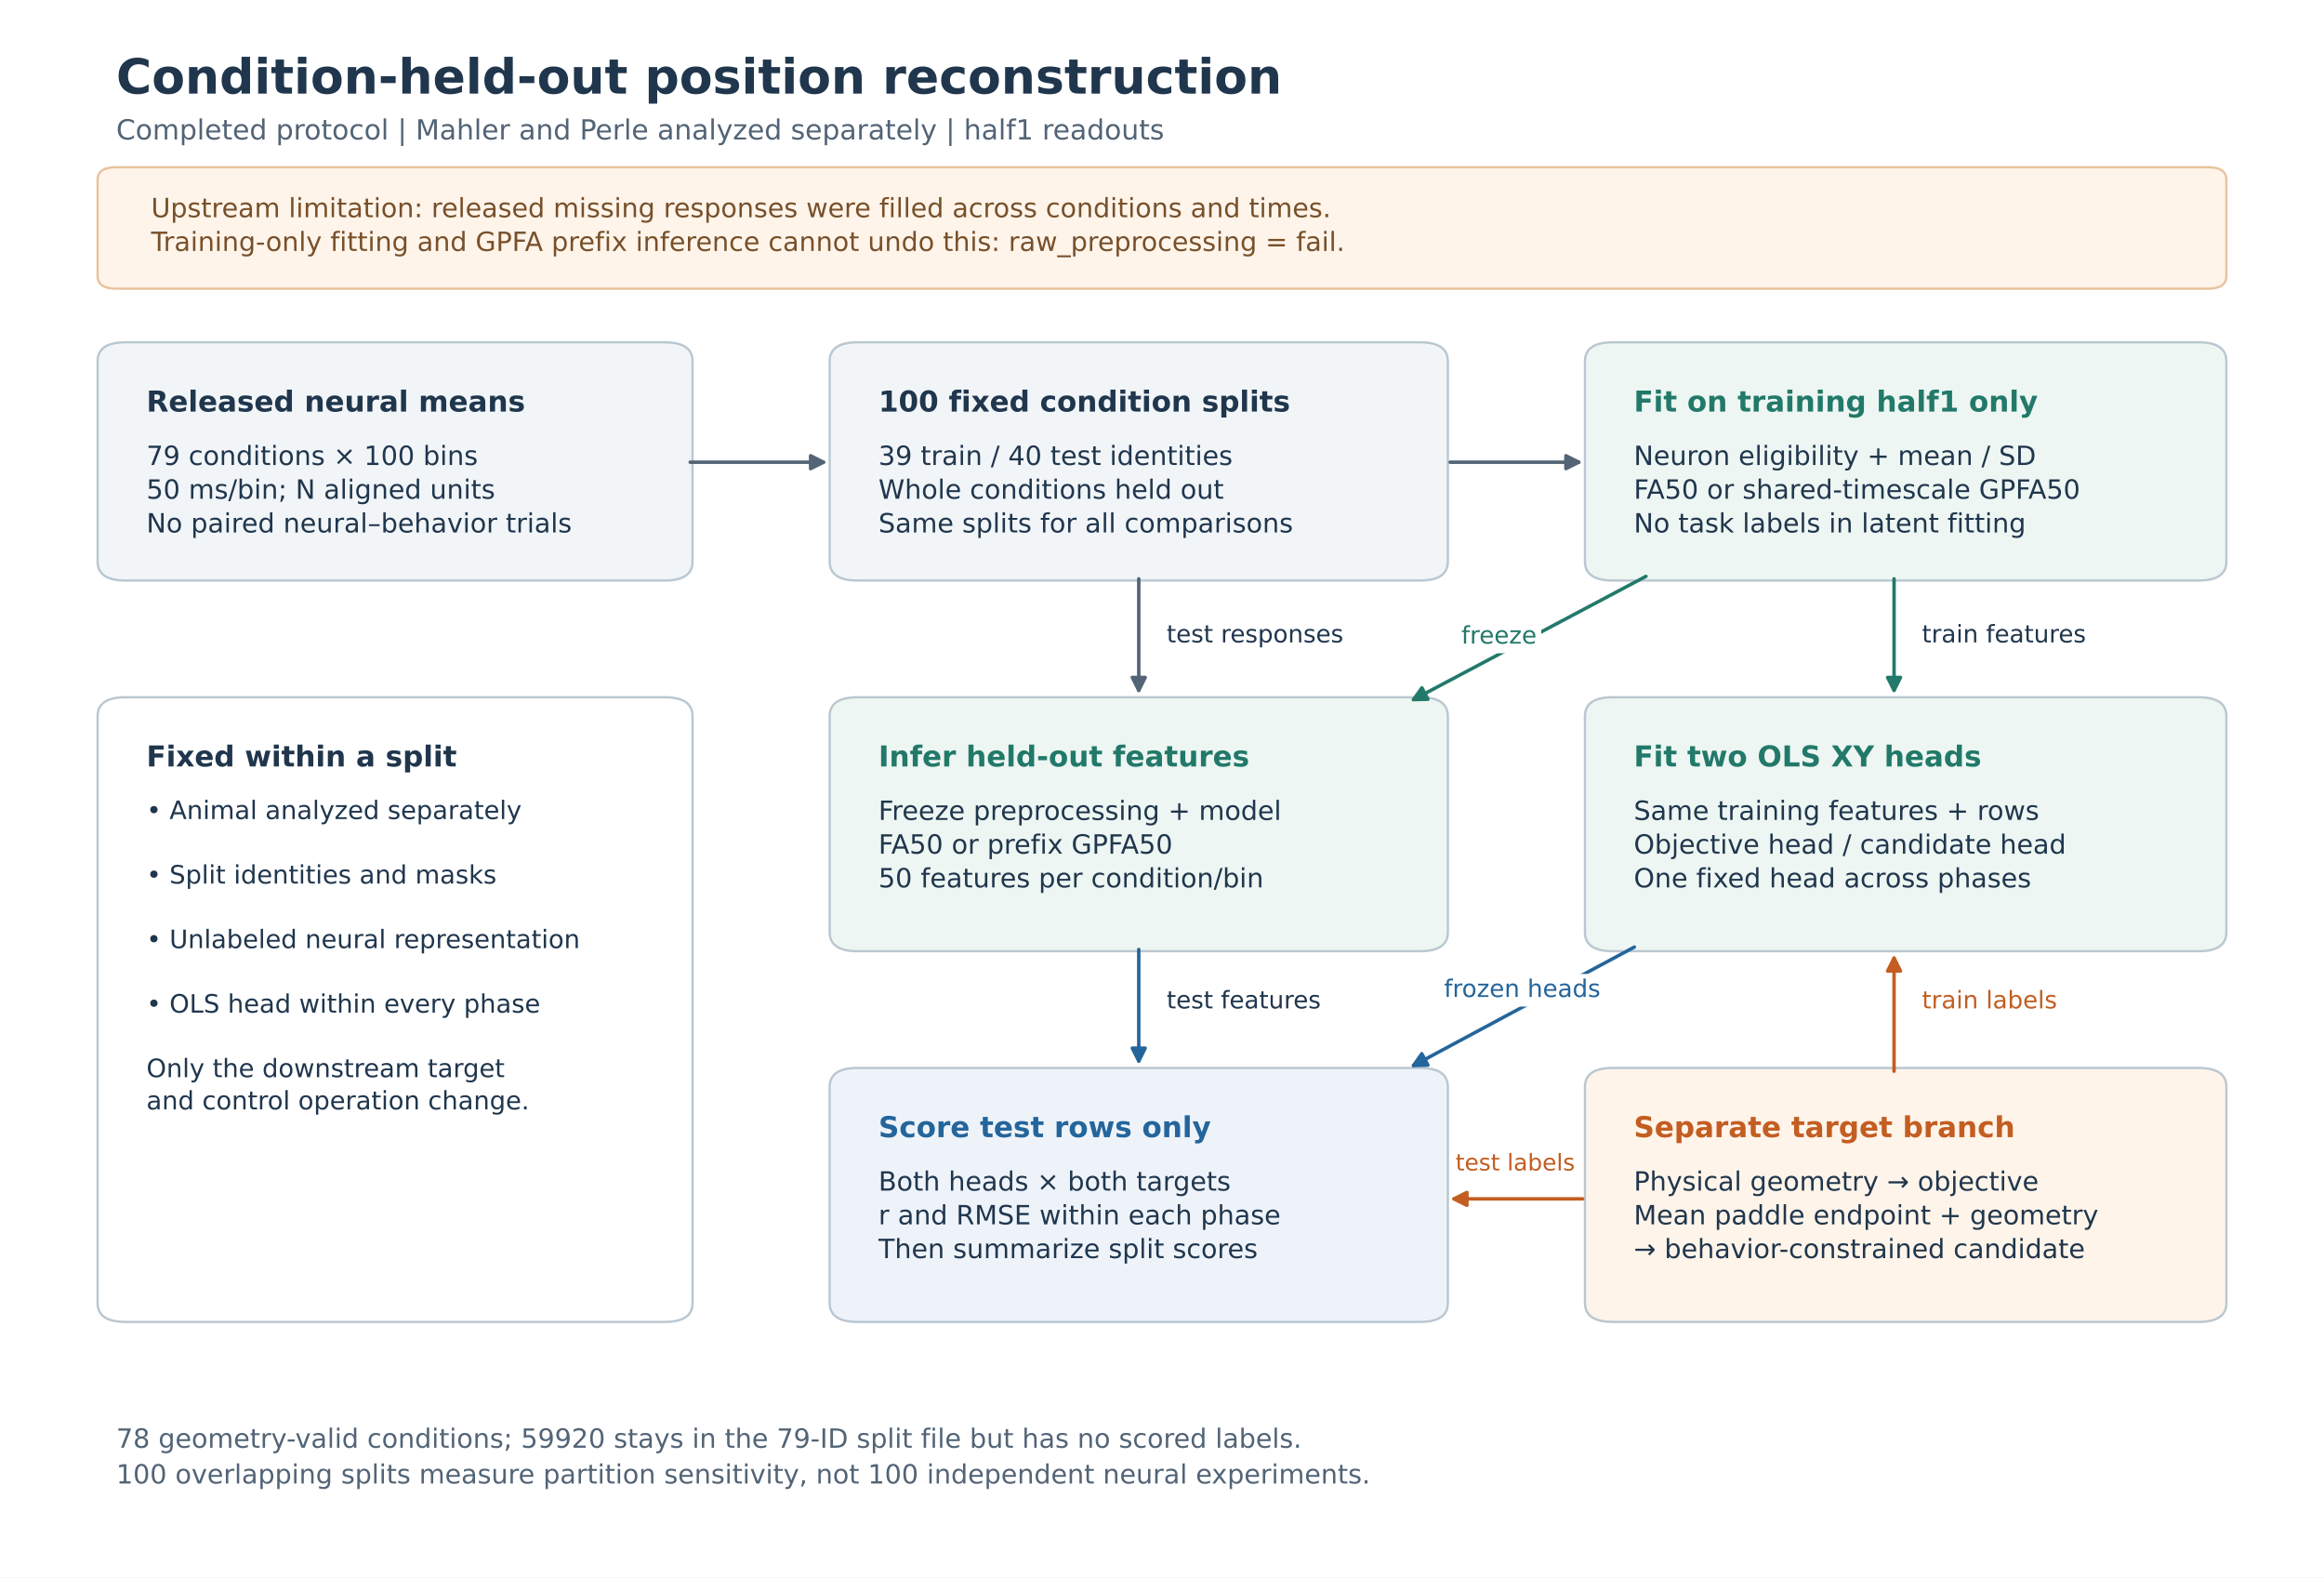
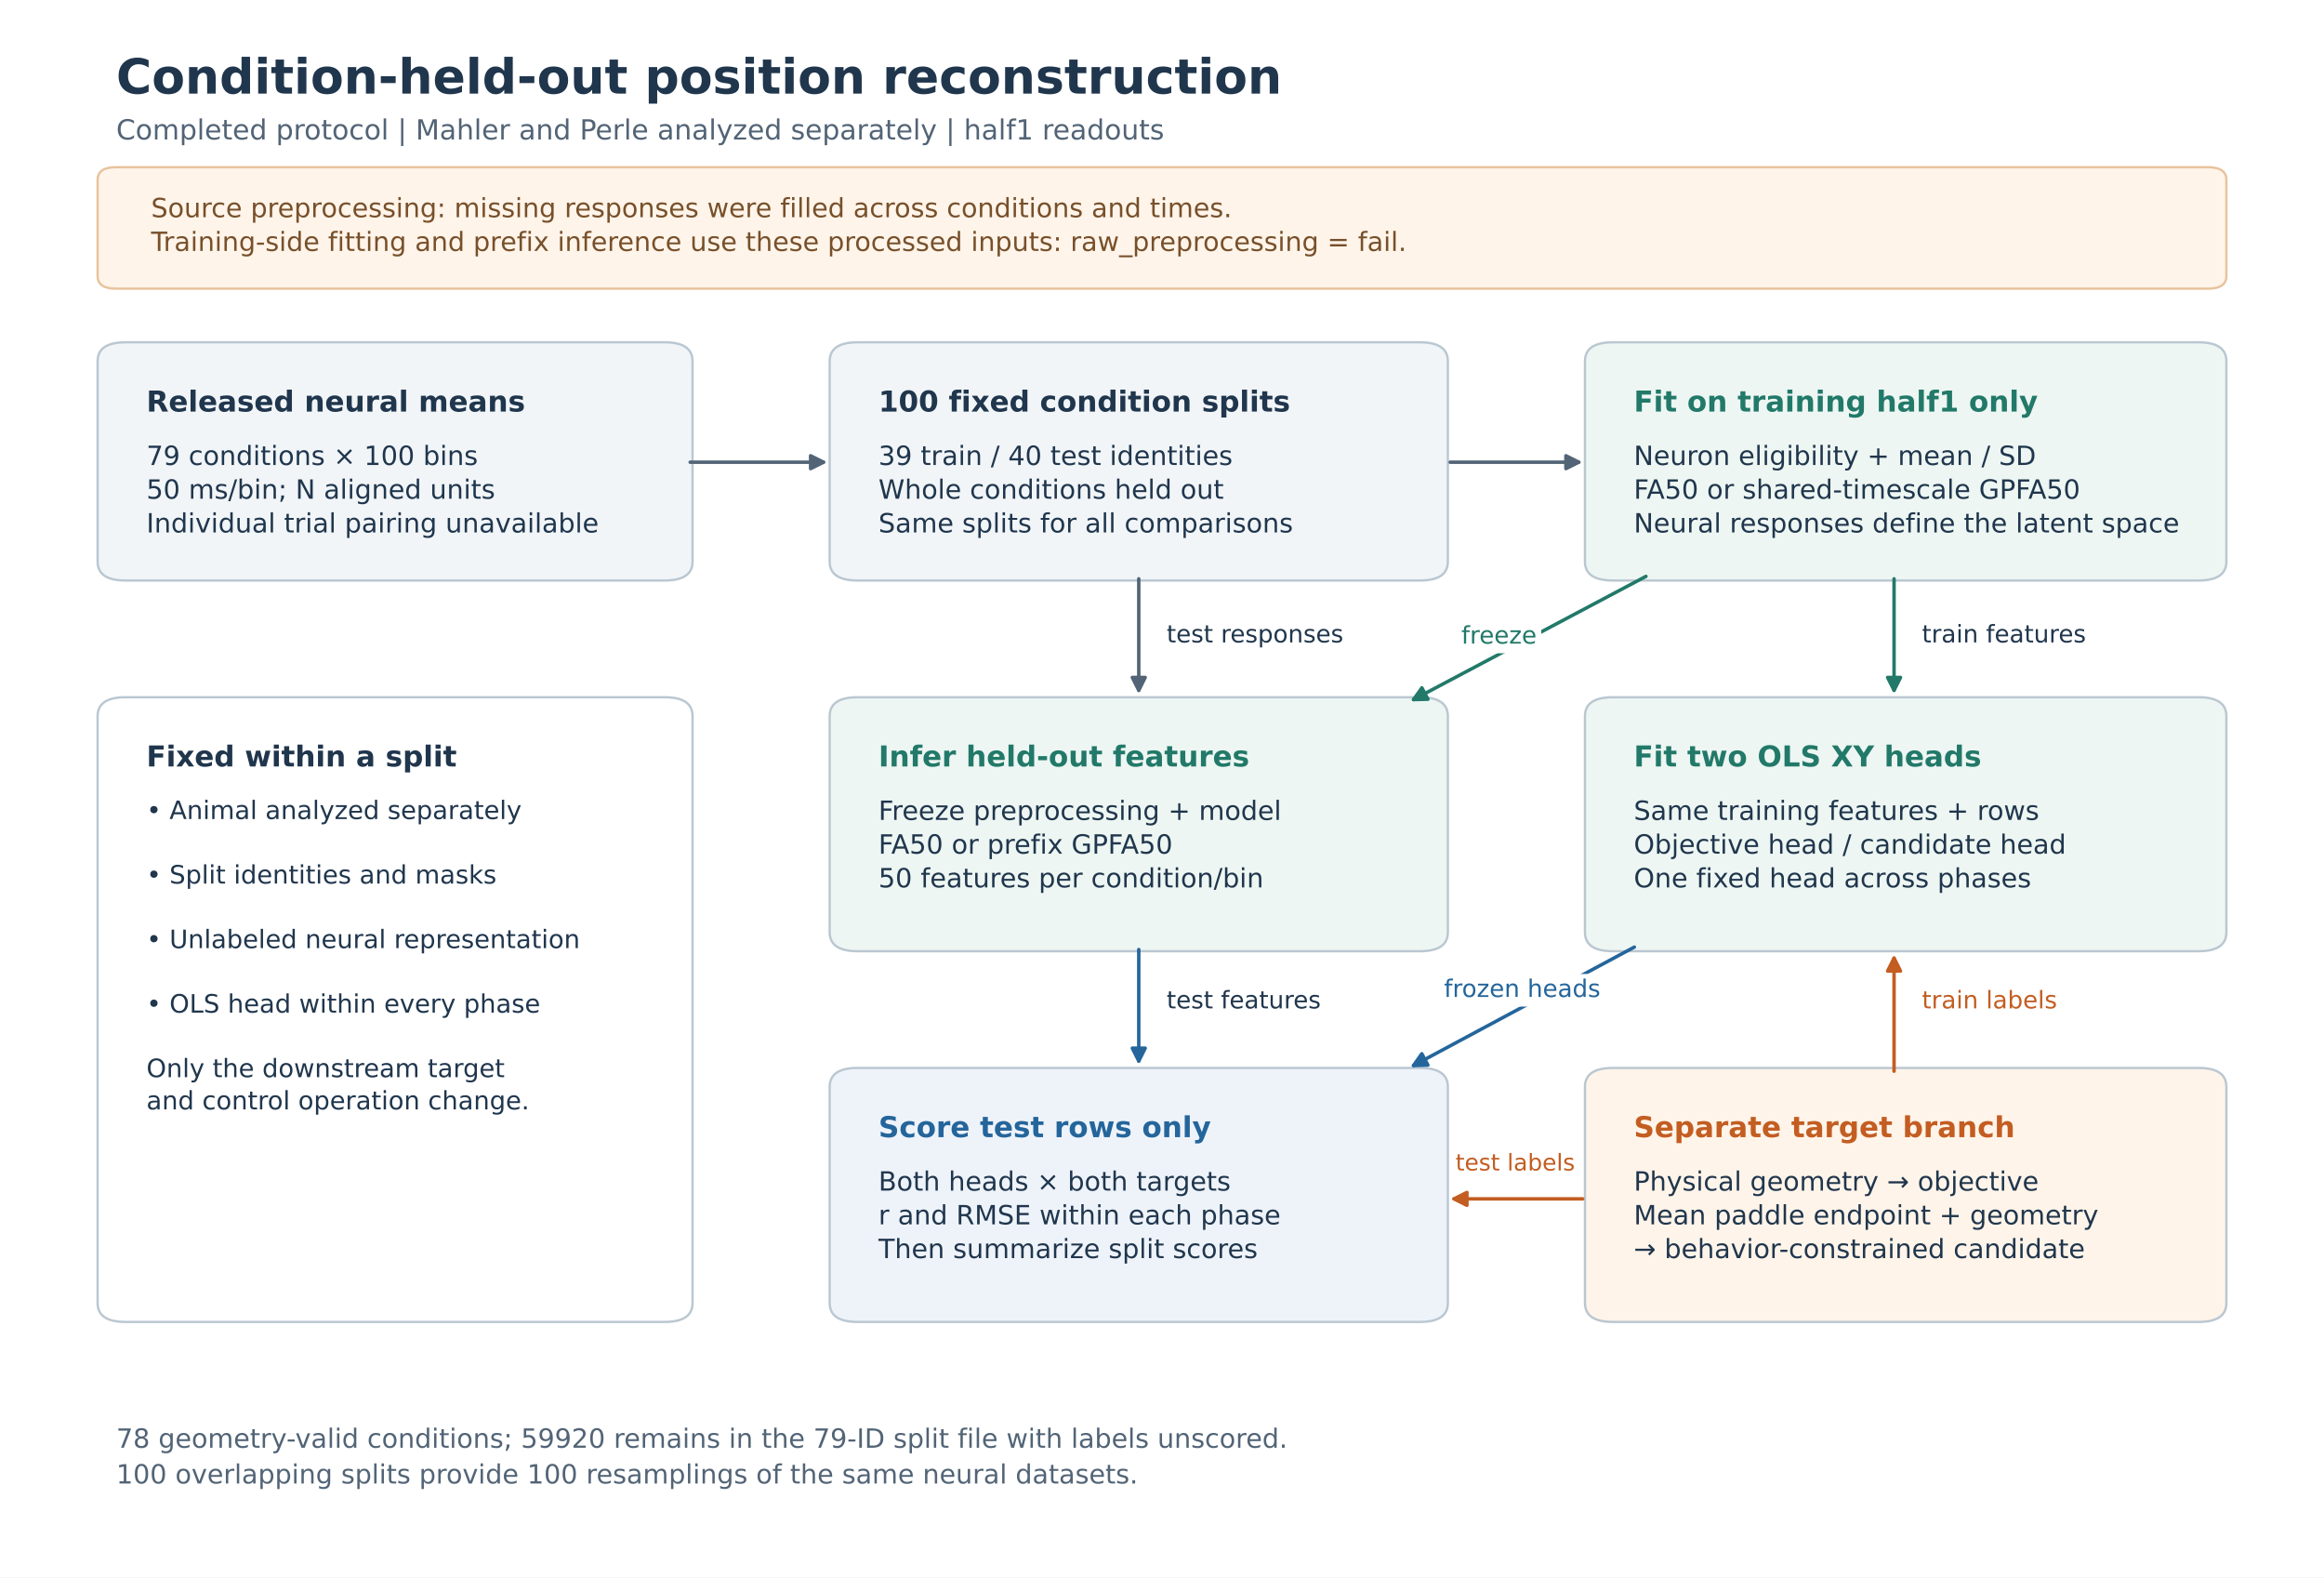
<svg xmlns="http://www.w3.org/2000/svg" width="1008pt" height="684pt" viewBox="0 0 1008 684" version="1.1">
  <defs>
    <style type="text/css">*{stroke-linejoin: round; stroke-linecap: butt}</style>
  </defs>
  <g id="figure_1">
    <g id="patch_1">
      <path d="M 0 684  L 1008 684  L 1008 0  L 0 0  z " style="fill: #ffffff" />
    </g>
    <g id="axes_1">
      <g id="patch_2">
        <path d="M 50.4 125.172  L 957.6 125.172  Q 965.664 125.172 965.664 119.7  L 965.664 77.976  Q 965.664 72.504 957.6 72.504  L 50.4 72.504  Q 42.336 72.504 42.336 77.976  L 42.336 119.7  Q 42.336 125.172 50.4 125.172  z " clip-path="url(#p08290acf31)" style="fill: #fff4e9; stroke: #e7c39e; stroke-linejoin: miter" />
      </g>
      <g id="patch_3">
        <path d="M 54.432 251.712  L 288.288 251.712  Q 300.384 251.712 300.384 243.504  L 300.384 156.636  Q 300.384 148.428 288.288 148.428  L 54.432 148.428  Q 42.336 148.428 42.336 156.636  L 42.336 243.504  Q 42.336 251.712 54.432 251.712  z " clip-path="url(#p08290acf31)" style="fill: #f1f5f8; stroke: #bac7d1; stroke-linejoin: miter" />
      </g>
      <g id="patch_4">
        <path d="M 371.952 251.712  L 615.888 251.712  Q 627.984 251.712 627.984 243.504  L 627.984 156.636  Q 627.984 148.428 615.888 148.428  L 371.952 148.428  Q 359.856 148.428 359.856 156.636  L 359.856 243.504  Q 359.856 251.712 371.952 251.712  z " clip-path="url(#p08290acf31)" style="fill: #f1f5f8; stroke: #bac7d1; stroke-linejoin: miter" />
      </g>
      <g id="patch_5">
        <path d="M 699.552 251.712  L 953.568 251.712  Q 965.664 251.712 965.664 243.504  L 965.664 156.636  Q 965.664 148.428 953.568 148.428  L 699.552 148.428  Q 687.456 148.428 687.456 156.636  L 687.456 243.504  Q 687.456 251.712 699.552 251.712  z " clip-path="url(#p08290acf31)" style="fill: #edf6f2; stroke: #bac7d1; stroke-linejoin: miter" />
      </g>
      <g id="patch_6">
        <path d="M 299.356 200.412  Q 329.11 200.412 357.186 200.412  " clip-path="url(#p08290acf31)" style="fill: none; stroke: #526476; stroke-width: 1.5; stroke-linecap: round" />
        <path d="M 351.586 197.612  L 357.186 200.412  L 351.586 203.212  z " clip-path="url(#p08290acf31)" style="fill: #526476; stroke: #526476; stroke-width: 1.5; stroke-linecap: round" />
      </g>
      <g id="patch_7">
        <path d="M 628.976 200.412  Q 657.72 200.412 684.786 200.412  " clip-path="url(#p08290acf31)" style="fill: none; stroke: #526476; stroke-width: 1.5; stroke-linecap: round" />
        <path d="M 679.186 197.612  L 684.786 200.412  L 679.186 203.212  z " clip-path="url(#p08290acf31)" style="fill: #526476; stroke: #526476; stroke-width: 1.5; stroke-linecap: round" />
      </g>
      <g id="patch_8">
        <path d="M 371.952 412.452  L 615.888 412.452  Q 627.984 412.452 627.984 404.244  L 627.984 310.536  Q 627.984 302.328 615.888 302.328  L 371.952 302.328  Q 359.856 302.328 359.856 310.536  L 359.856 404.244  Q 359.856 412.452 371.952 412.452  z " clip-path="url(#p08290acf31)" style="fill: #edf6f2; stroke: #bac7d1; stroke-linejoin: miter" />
      </g>
      <g id="patch_9">
        <path d="M 699.552 412.452  L 953.568 412.452  Q 965.664 412.452 965.664 404.244  L 965.664 310.536  Q 965.664 302.328 953.568 302.328  L 699.552 302.328  Q 687.456 302.328 687.456 310.536  L 687.456 404.244  Q 687.456 412.452 699.552 412.452  z " clip-path="url(#p08290acf31)" style="fill: #edf6f2; stroke: #bac7d1; stroke-linejoin: miter" />
      </g>
      <g id="patch_10">
        <path d="M 493.92 250.978  Q 493.92 275.996 493.92 299.337  " clip-path="url(#p08290acf31)" style="fill: none; stroke: #526476; stroke-width: 1.5; stroke-linecap: round" />
        <path d="M 496.72 293.737  L 493.92 299.337  L 491.12 293.737  z " clip-path="url(#p08290acf31)" style="fill: #526476; stroke: #526476; stroke-width: 1.5; stroke-linecap: round" />
      </g>
      <g id="patch_11">
        <path d="M 821.52 250.978  Q 821.52 275.996 821.52 299.337  " clip-path="url(#p08290acf31)" style="fill: none; stroke: #227969; stroke-width: 1.5; stroke-linecap: round" />
        <path d="M 824.32 293.737  L 821.52 299.337  L 818.72 293.737  z " clip-path="url(#p08290acf31)" style="fill: #227969; stroke: #227969; stroke-width: 1.5; stroke-linecap: round" />
      </g>
      <g id="patch_12">
        <path d="M 713.913 249.912  Q 662.761 277.019 613.091 303.341  " clip-path="url(#p08290acf31)" style="fill: none; stroke: #227969; stroke-width: 1.5; stroke-linecap: round" />
        <path d="M 619.35 303.193  L 613.091 303.341  L 616.728 298.245  z " clip-path="url(#p08290acf31)" style="fill: #227969; stroke: #227969; stroke-width: 1.5; stroke-linecap: round" />
      </g>
      <g id="patch_13">
        <path d="M 371.952 573.192  L 615.888 573.192  Q 627.984 573.192 627.984 564.984  L 627.984 471.276  Q 627.984 463.068 615.888 463.068  L 371.952 463.068  Q 359.856 463.068 359.856 471.276  L 359.856 564.984  Q 359.856 573.192 371.952 573.192  z " clip-path="url(#p08290acf31)" style="fill: #eef3fa; stroke: #bac7d1; stroke-linejoin: miter" />
      </g>
      <g id="patch_14">
        <path d="M 699.552 573.192  L 953.568 573.192  Q 965.664 573.192 965.664 564.984  L 965.664 471.276  Q 965.664 463.068 953.568 463.068  L 699.552 463.068  Q 687.456 463.068 687.456 471.276  L 687.456 564.984  Q 687.456 573.192 699.552 573.192  z " clip-path="url(#p08290acf31)" style="fill: #fff4e9; stroke: #bac7d1; stroke-linejoin: miter" />
      </g>
      <g id="patch_15">
        <path d="M 493.92 411.718  Q 493.92 436.736 493.92 460.077  " clip-path="url(#p08290acf31)" style="fill: none; stroke: #24659b; stroke-width: 1.5; stroke-linecap: round" />
        <path d="M 496.72 454.477  L 493.92 460.077  L 491.12 454.477  z " clip-path="url(#p08290acf31)" style="fill: #24659b; stroke: #24659b; stroke-width: 1.5; stroke-linecap: round" />
      </g>
      <g id="patch_16">
        <path d="M 708.877 410.661  Q 660.24 436.734 613.08 462.015  " clip-path="url(#p08290acf31)" style="fill: none; stroke: #24659b; stroke-width: 1.5; stroke-linecap: round" />
        <path d="M 619.339 461.837  L 613.08 462.015  L 616.693 456.901  z " clip-path="url(#p08290acf31)" style="fill: #24659b; stroke: #24659b; stroke-width: 1.5; stroke-linecap: round" />
      </g>
      <g id="patch_17">
        <path d="M 821.52 464.487  Q 821.52 439.127 821.52 415.443  " clip-path="url(#p08290acf31)" style="fill: none; stroke: #c35d21; stroke-width: 1.5; stroke-linecap: round" />
        <path d="M 818.72 421.043  L 821.52 415.443  L 824.32 421.043  z " clip-path="url(#p08290acf31)" style="fill: #c35d21; stroke: #c35d21; stroke-width: 1.5; stroke-linecap: round" />
      </g>
      <g id="patch_18">
        <path d="M 686.464 519.84  Q 657.72 519.84 630.654 519.84  " clip-path="url(#p08290acf31)" style="fill: none; stroke: #c35d21; stroke-width: 1.5; stroke-linecap: round" />
        <path d="M 636.254 522.64  L 630.654 519.84  L 636.254 517.04  z " clip-path="url(#p08290acf31)" style="fill: #c35d21; stroke: #c35d21; stroke-width: 1.5; stroke-linecap: round" />
      </g>
      <g id="patch_19">
        <path d="M 54.432 573.192  L 288.288 573.192  Q 300.384 573.192 300.384 564.984  L 300.384 310.536  Q 300.384 302.328 288.288 302.328  L 54.432 302.328  Q 42.336 302.328 42.336 310.536  L 42.336 564.984  Q 42.336 573.192 54.432 573.192  z " clip-path="url(#p08290acf31)" style="fill: #ffffff; stroke: #bac7d1; stroke-linejoin: miter" />
      </g>
      <g id="text_1">
        <text style="fill: #20364d; font: 700 21px 'DejaVu Sans'; text-anchor: start" x="50.4" y="40.581" transform="rotate(-0 50.4 40.58072)">Condition-held-out position reconstruction</text>
      </g>
      <g id="text_2">
        <text style="fill: #526476; font: 12px 'DejaVu Sans'; text-anchor: start" x="50.4" y="60.471" transform="rotate(-0 50.4 60.47062)">Completed protocol  |  Mahler and Perle analyzed separately  |  half1 readouts</text>
      </g>
      <g id="text_3">
-         <text style="fill: #77502b; font: 11.5px 'DejaVu Sans'" transform="translate(65.52 94.1968)">Upstream limitation: released missing responses were filled across conditions and times.</text>
-         <text style="fill: #77502b; font: 11.5px 'DejaVu Sans'" transform="translate(65.52 108.8219)">Training-only fitting and GPFA prefix inference cannot undo this: raw_preprocessing = fail.</text>
+         <text style="fill: #77502b; font: 11.5px 'DejaVu Sans'" transform="translate(65.52 94.1968)">Source preprocessing: missing responses were filled across conditions and times.</text>
+         <text style="fill: #77502b; font: 11.5px 'DejaVu Sans'" transform="translate(65.52 108.8219)">Training-side fitting and prefix inference use these processed inputs: raw_preprocessing = fail.</text>
      </g>
      <g id="text_4">
        <text style="fill: #20364d; font: 700 12.5px 'DejaVu Sans'; text-anchor: start" x="63.504" y="178.446" transform="rotate(-0 63.504 178.446)">Released neural means</text>
      </g>
      <g id="text_5">
        <text style="fill: #20364d; font: 11.5px 'DejaVu Sans'" transform="translate(63.504 201.6262)">79 conditions × 100 bins</text>
        <text style="fill: #20364d; font: 11.5px 'DejaVu Sans'" transform="translate(63.504 216.2513)">50 ms/bin; N aligned units</text>
-         <text style="fill: #20364d; font: 11.5px 'DejaVu Sans'" transform="translate(63.504 230.8765)">No paired neural–behavior trials</text>
+         <text style="fill: #20364d; font: 11.5px 'DejaVu Sans'" transform="translate(63.504 230.8765)">Individual trial pairing unavailable</text>
      </g>
      <g id="text_6">
        <text style="fill: #20364d; font: 700 12.5px 'DejaVu Sans'; text-anchor: start" x="381.024" y="178.446" transform="rotate(-0 381.024 178.446)">100 fixed condition splits</text>
      </g>
      <g id="text_7">
        <text style="fill: #20364d; font: 11.5px 'DejaVu Sans'" transform="translate(381.024 201.6262)">39 train / 40 test identities</text>
        <text style="fill: #20364d; font: 11.5px 'DejaVu Sans'" transform="translate(381.024 216.2513)">Whole conditions held out</text>
        <text style="fill: #20364d; font: 11.5px 'DejaVu Sans'" transform="translate(381.024 230.8765)">Same splits for all comparisons</text>
      </g>
      <g id="text_8">
        <text style="fill: #227969; font: 700 12.5px 'DejaVu Sans'; text-anchor: start" x="708.624" y="178.446" transform="rotate(-0 708.624 178.446)">Fit on training half1 only</text>
      </g>
      <g id="text_9">
        <text style="fill: #20364d; font: 11.5px 'DejaVu Sans'" transform="translate(708.624 201.6262)">Neuron eligibility + mean / SD</text>
        <text style="fill: #20364d; font: 11.5px 'DejaVu Sans'" transform="translate(708.624 216.2513)">FA50 or shared-timescale GPFA50</text>
-         <text style="fill: #20364d; font: 11.5px 'DejaVu Sans'" transform="translate(708.624 230.8765)">No task labels in latent fitting</text>
+         <text style="fill: #20364d; font: 11.5px 'DejaVu Sans'" transform="translate(708.624 230.8765)">Neural responses define the latent space</text>
      </g>
      <g id="text_10">
        <text style="fill: #227969; font: 700 12.5px 'DejaVu Sans'; text-anchor: start" x="381.024" y="332.346" transform="rotate(-0 381.024 332.346)">Infer held-out features</text>
      </g>
      <g id="text_11">
        <text style="fill: #20364d; font: 11.5px 'DejaVu Sans'" transform="translate(381.024 355.5262)">Freeze preprocessing + model</text>
        <text style="fill: #20364d; font: 11.5px 'DejaVu Sans'" transform="translate(381.024 370.1513)">FA50 or prefix GPFA50</text>
        <text style="fill: #20364d; font: 11.5px 'DejaVu Sans'" transform="translate(381.024 384.7765)">50 features per condition/bin</text>
      </g>
      <g id="text_12">
        <text style="fill: #227969; font: 700 12.5px 'DejaVu Sans'; text-anchor: start" x="708.624" y="332.346" transform="rotate(-0 708.624 332.346)">Fit two OLS XY heads</text>
      </g>
      <g id="text_13">
        <text style="fill: #20364d; font: 11.5px 'DejaVu Sans'" transform="translate(708.624 355.5262)">Same training features + rows</text>
        <text style="fill: #20364d; font: 11.5px 'DejaVu Sans'" transform="translate(708.624 370.1513)">Objective head / candidate head</text>
        <text style="fill: #20364d; font: 11.5px 'DejaVu Sans'" transform="translate(708.624 384.7765)">One fixed head across phases</text>
      </g>
      <g id="text_14">
        <text style="fill: #20364d; font: 10.5px 'DejaVu Sans'; text-anchor: start" x="506.016" y="278.549" transform="rotate(-0 506.016 278.5493)">test responses</text>
      </g>
      <g id="text_15">
        <text style="fill: #20364d; font: 10.5px 'DejaVu Sans'; text-anchor: start" x="833.616" y="278.549" transform="rotate(-0 833.616 278.5493)">train features</text>
      </g>
      <g id="text_16">
        <g id="patch_20">
          <path d="M 631.83 283.251  L 668.49 283.251  L 668.49 269.099  L 631.83 269.099  z " style="fill: #ffffff" />
        </g>
        <text style="fill: #227969; font: 10.5px 'DejaVu Sans'; text-anchor: middle" x="650.16" y="279.072" transform="rotate(-0 650.16 279.072)">freeze</text>
      </g>
      <g id="text_17">
        <text style="fill: #24659b; font: 700 12.5px 'DejaVu Sans'; text-anchor: start" x="381.024" y="493.086" transform="rotate(-0 381.024 493.086)">Score test rows only</text>
      </g>
      <g id="text_18">
        <text style="fill: #20364d; font: 11.5px 'DejaVu Sans'" transform="translate(381.024 516.2662)">Both heads × both targets</text>
        <text style="fill: #20364d; font: 11.5px 'DejaVu Sans'" transform="translate(381.024 530.8913)">r and RMSE within each phase</text>
        <text style="fill: #20364d; font: 11.5px 'DejaVu Sans'" transform="translate(381.024 545.5165)">Then summarize split scores</text>
      </g>
      <g id="text_19">
        <text style="fill: #c35d21; font: 700 12.5px 'DejaVu Sans'; text-anchor: start" x="708.624" y="493.086" transform="rotate(-0 708.624 493.086)">Separate target branch</text>
      </g>
      <g id="text_20">
        <text style="fill: #20364d; font: 11.5px 'DejaVu Sans'" transform="translate(708.624 516.2662)">Physical geometry → objective</text>
        <text style="fill: #20364d; font: 11.5px 'DejaVu Sans'" transform="translate(708.624 530.8913)">Mean paddle endpoint + geometry</text>
        <text style="fill: #20364d; font: 11.5px 'DejaVu Sans'" transform="translate(708.624 545.5165)">→ behavior-constrained candidate</text>
      </g>
      <g id="text_21">
        <text style="fill: #20364d; font: 10.5px 'DejaVu Sans'; text-anchor: start" x="506.016" y="437.237" transform="rotate(-0 506.016 437.2373)">test features</text>
      </g>
      <g id="text_22">
        <g id="patch_21">
          <path d="M 624.32 436.467  L 696.16 436.467  L 696.16 422.315  L 624.32 422.315  z " style="fill: #ffffff" />
        </g>
        <text style="fill: #24659b; font: 10.5px 'DejaVu Sans'; text-anchor: middle" x="660.24" y="432.288" transform="rotate(-0 660.24 432.288)">frozen heads</text>
      </g>
      <g id="text_23">
        <text style="fill: #c35d21; font: 10.5px 'DejaVu Sans'; text-anchor: start" x="833.616" y="437.237" transform="rotate(-0 833.616 437.2373)">train labels</text>
      </g>
      <g id="text_24">
        <text style="fill: #c35d21; font: 10px 'DejaVu Sans'; text-anchor: middle" x="657.216" y="507.528" transform="rotate(-0 657.216 507.528)">test labels</text>
      </g>
      <g id="text_25">
        <text style="fill: #20364d; font: 700 12.5px 'DejaVu Sans'; text-anchor: start" x="63.504" y="332.346" transform="rotate(-0 63.504 332.346)">Fixed within a split</text>
      </g>
      <g id="text_26">
        <text style="fill: #20364d; font: 11px 'DejaVu Sans'" transform="translate(63.504 355.1463)">• Animal analyzed separately</text>
        <text style="fill: #20364d; font: 11px 'DejaVu Sans'" transform="translate(63.504 369.1355)" />
        <text style="fill: #20364d; font: 11px 'DejaVu Sans'" transform="translate(63.504 383.1248)">• Split identities and masks</text>
        <text style="fill: #20364d; font: 11px 'DejaVu Sans'" transform="translate(63.504 397.114)" />
        <text style="fill: #20364d; font: 11px 'DejaVu Sans'" transform="translate(63.504 411.1033)">• Unlabeled neural representation</text>
        <text style="fill: #20364d; font: 11px 'DejaVu Sans'" transform="translate(63.504 425.0925)" />
        <text style="fill: #20364d; font: 11px 'DejaVu Sans'" transform="translate(63.504 439.0818)">• OLS head within every phase</text>
        <text style="fill: #20364d; font: 11px 'DejaVu Sans'" transform="translate(63.504 453.071)" />
        <text style="fill: #20364d; font: 11px 'DejaVu Sans'" transform="translate(63.504 467.0603)">Only the downstream target</text>
        <text style="fill: #20364d; font: 11px 'DejaVu Sans'" transform="translate(63.504 481.0495)">and control operation change.</text>
      </g>
      <g id="text_27">
-         <text style="fill: #526476; font: 11.5px 'DejaVu Sans'" transform="translate(50.4 627.7582)">78 geometry-valid conditions; 59920 stays in the 79-ID split file but has no scored labels.</text>
-         <text style="fill: #526476; font: 11.5px 'DejaVu Sans'" transform="translate(50.4 643.2571)">100 overlapping splits measure partition sensitivity, not 100 independent neural experiments.</text>
+         <text style="fill: #526476; font: 11.5px 'DejaVu Sans'" transform="translate(50.4 627.7582)">78 geometry-valid conditions; 59920 remains in the 79-ID split file with labels unscored.</text>
+         <text style="fill: #526476; font: 11.5px 'DejaVu Sans'" transform="translate(50.4 643.2571)">100 overlapping splits provide 100 resamplings of the same neural datasets.</text>
      </g>
    </g>
  </g>
  <defs>
    <clipPath id="p08290acf31">
      <rect x="0" y="0" width="1008" height="684" />
    </clipPath>
  </defs>
</svg>
